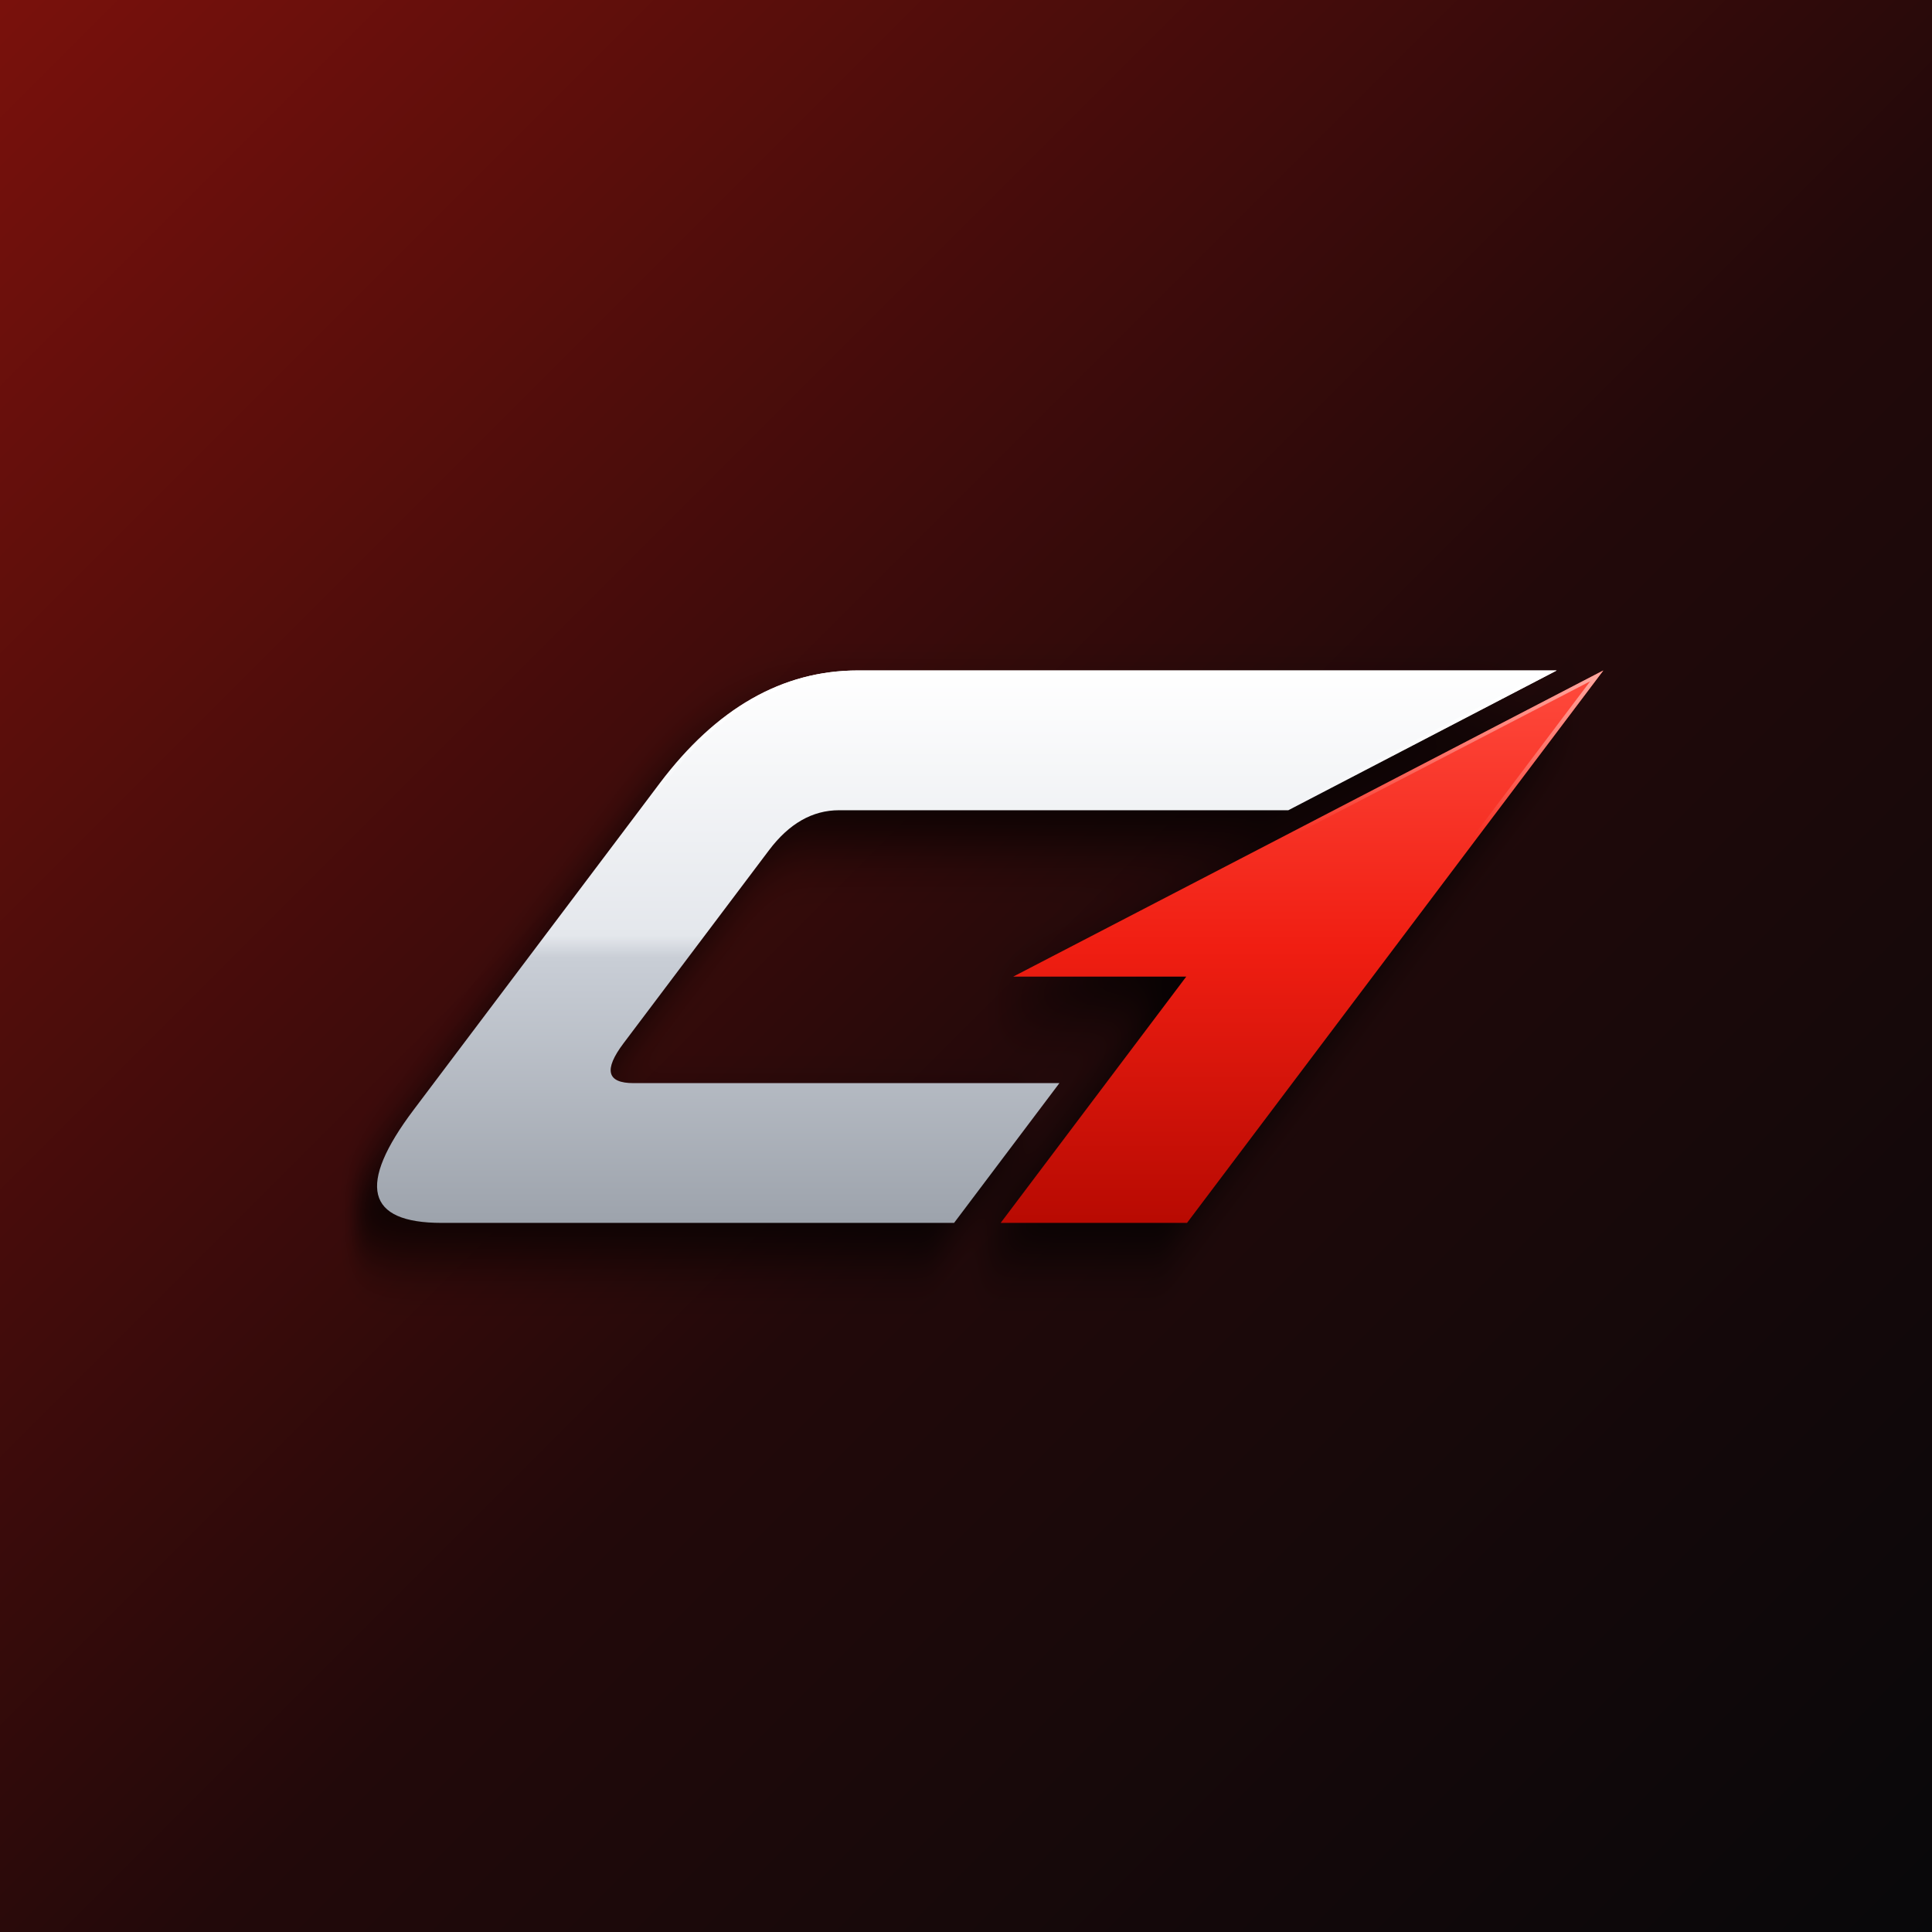
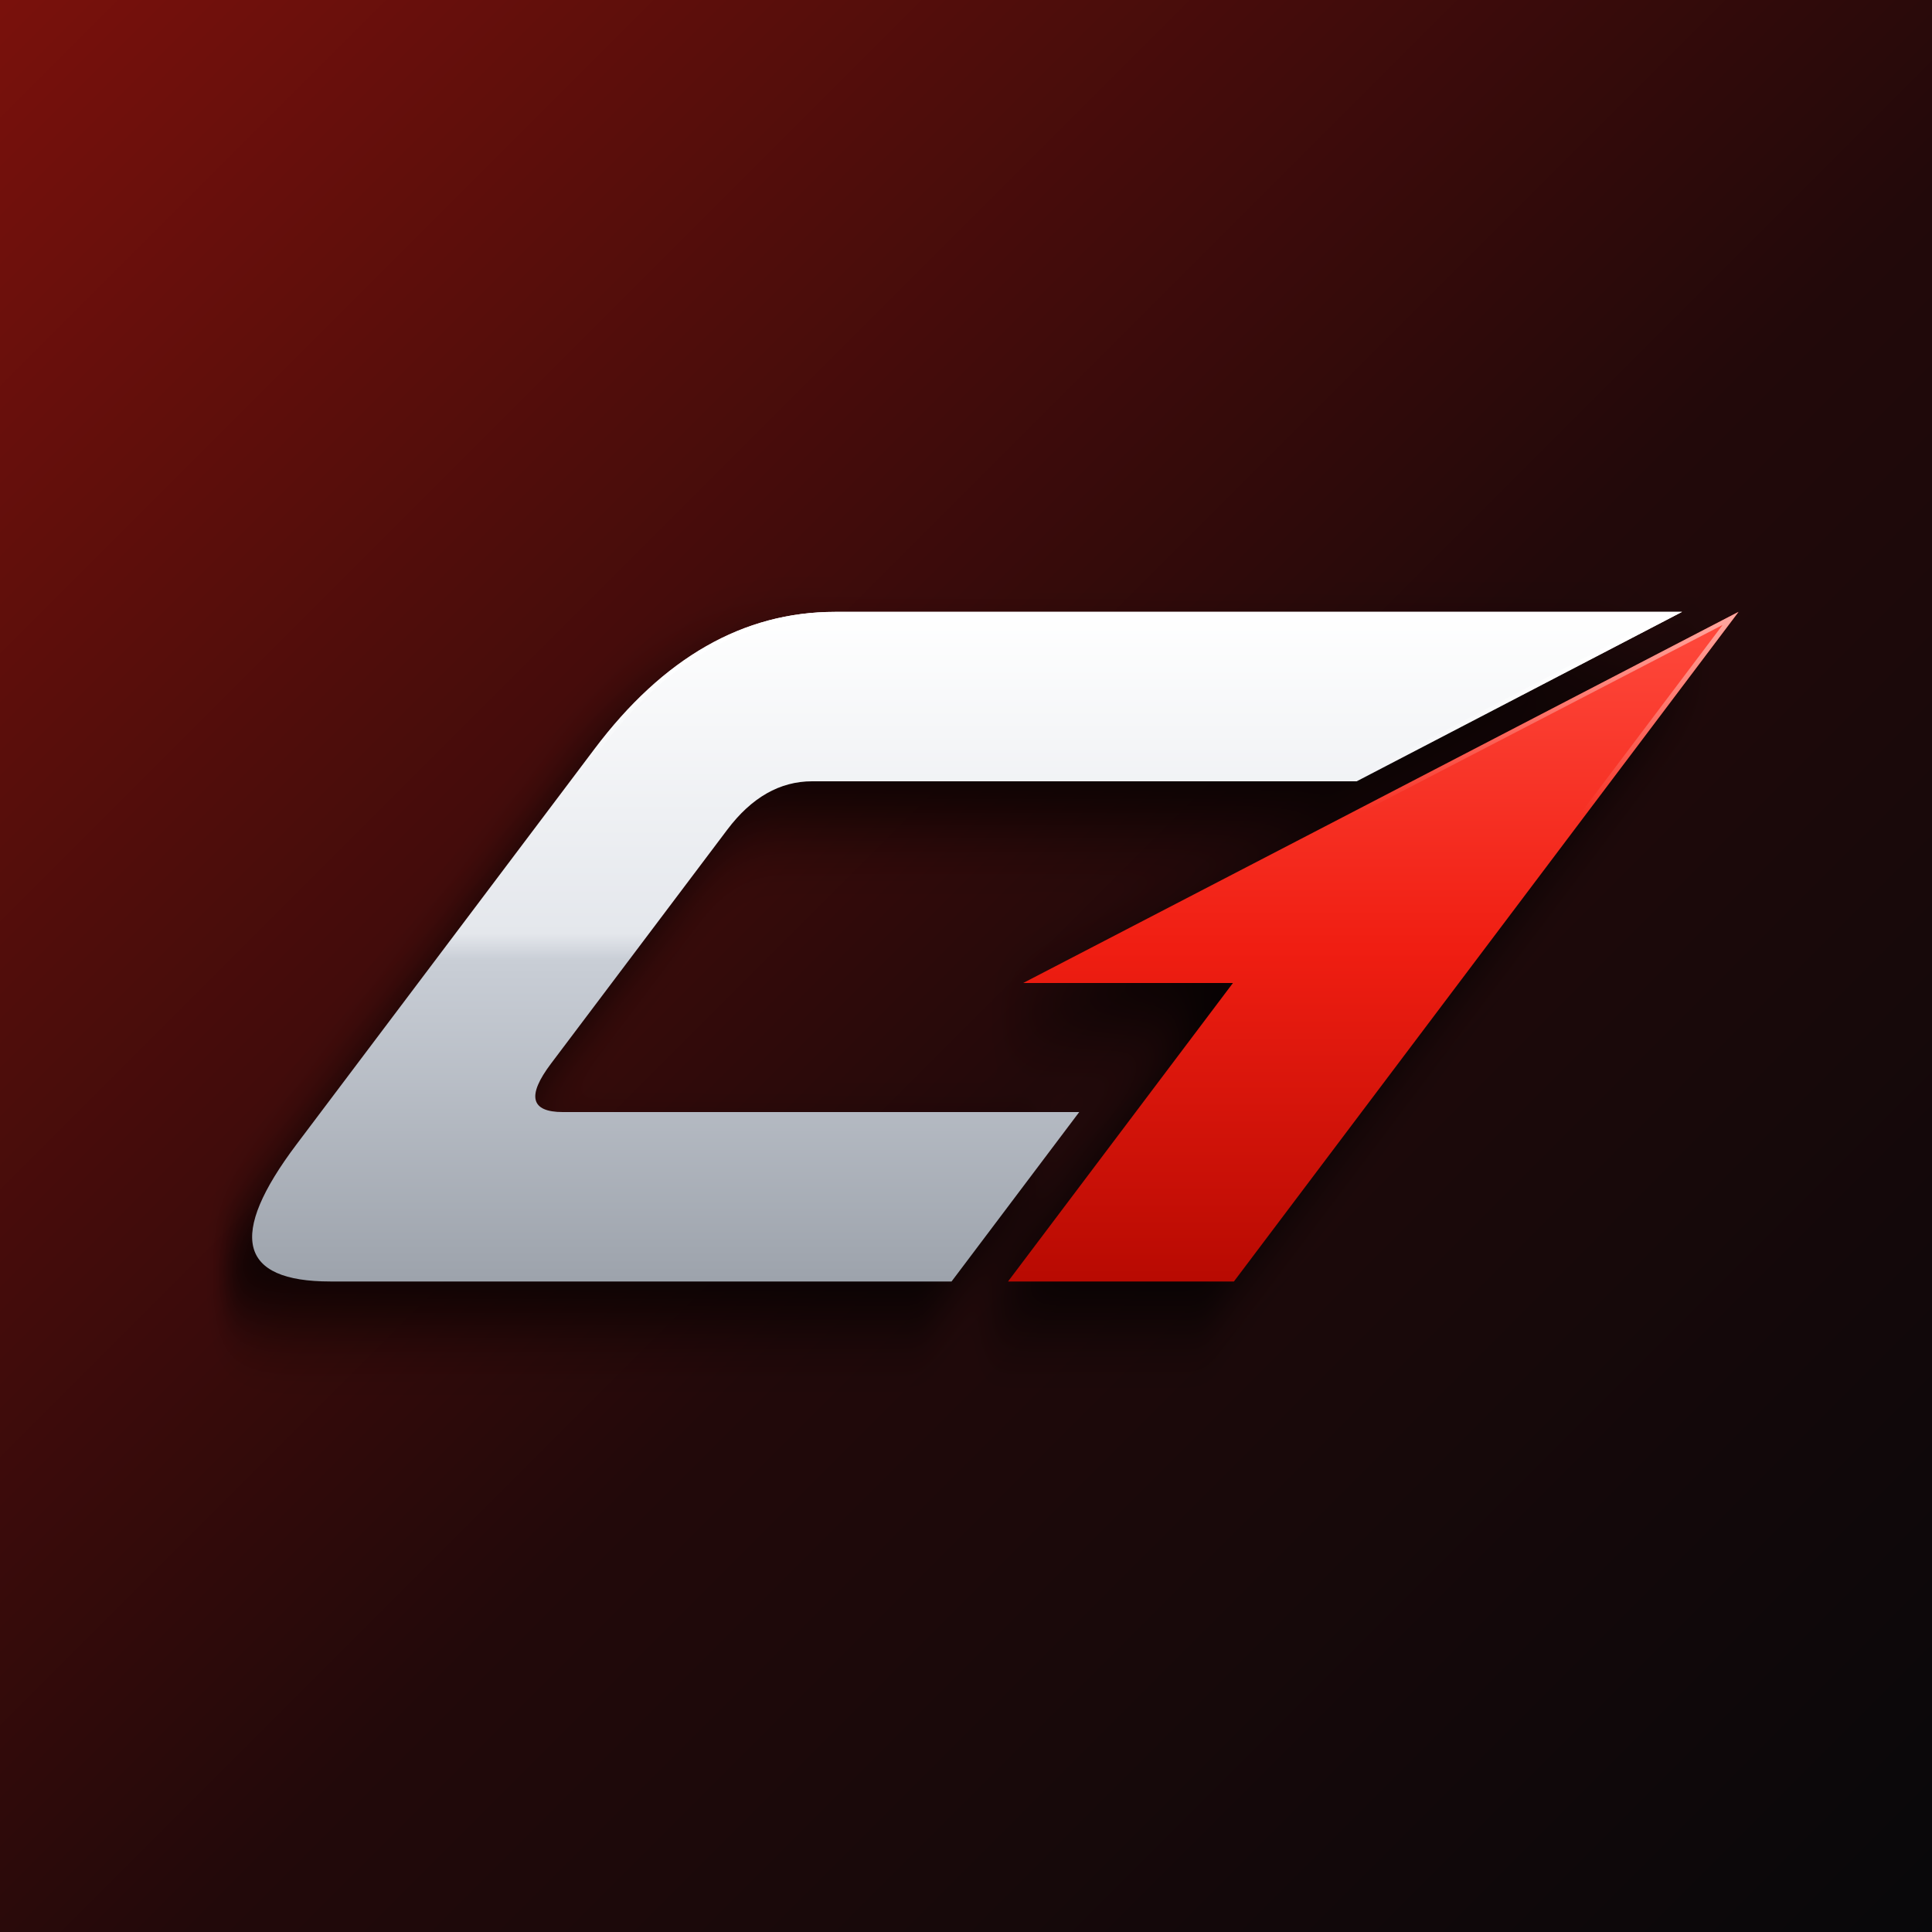
<svg xmlns="http://www.w3.org/2000/svg" width="1024" height="1024" viewBox="0 0 1024 1024">
  <defs>
    <linearGradient id="silver" x1="0" y1="0" x2="0" y2="1">
      <stop offset="0" stop-color="#FFFFFF" />
      <stop offset=".48" stop-color="#E4E7EC" />
      <stop offset=".52" stop-color="#C9CED6" />
      <stop offset="1" stop-color="#9DA3AC" />
    </linearGradient>
    <linearGradient id="red" x1="0" y1="0" x2="0" y2="1">
      <stop offset="0" stop-color="#FF4A3D" />
      <stop offset=".5" stop-color="#F01E12" />
      <stop offset="1" stop-color="#B80A02" />
    </linearGradient>
    <linearGradient id="edge" x1="0" y1="0" x2="0" y2="1">
      <stop offset="0" stop-color="#fff" stop-opacity="1" />
      <stop offset=".25" stop-color="#fff" stop-opacity="0" />
    </linearGradient>
    <linearGradient id="edgeR" x1="0" y1="0" x2="0" y2="1">
      <stop offset="0" stop-color="#FFB3AC" stop-opacity=".9" />
      <stop offset=".3" stop-color="#FFB3AC" stop-opacity="0" />
    </linearGradient>
    <clipPath id="clipO">
      <path d="M34 0 L244 0 L195 42 L60 42 Q48 42 48 54 L48 112 Q48 124 60 124 L188 124 L188 166 L34 166 Q0 166 0 132 L0 34 Q0 0 34 0 Z" />
    </clipPath>
    <clipPath id="clip1">
      <path d="M258 0 L258 166 L202 166 L202 92 L150 92 Z" />
    </clipPath>
    <linearGradient id="bg" x1="0" y1="0" x2="1" y2="1">
      <stop offset="0" stop-color="#7A110C" />
      <stop offset=".55" stop-color="#22090A" />
      <stop offset="1" stop-color="#08080A" />
    </linearGradient>
    <filter id="shadow" x="-20%" y="-20%" width="140%" height="160%">
      <feOffset dy="10" />
      <feGaussianBlur stdDeviation="9" />
    </filter>
  </defs>
  <rect width="1024" height="1024" fill="url(#bg)" />
  <g>
-     <g transform="translate(174.08 355.3613) scale(1.76384) translate(0 166) skewX(-37) translate(0 -166)" filter="url(#shadow)" opacity=".75">
+     <g transform="translate(102.4 324.307) scale(2.137988) translate(0 166) skewX(-37) translate(0 -166)" filter="url(#shadow)" opacity=".75">
      <path d="M34 0 L244 0 L195 42 L60 42 Q48 42 48 54 L48 112 Q48 124 60 124 L188 124 L188 166 L34 166 Q0 166 0 132 L0 34 Q0 0 34 0 Z" fill="#000" />
      <path d="M258 0 L258 166 L202 166 L202 92 L150 92 Z" fill="#000" />
    </g>
-     <g transform="translate(174.08 355.3613) scale(1.76384) translate(0 166) skewX(-37) translate(0 -166)">
+     <g transform="translate(102.4 324.307) scale(2.137988) translate(0 166) skewX(-37) translate(0 -166)">
      <path d="M34 0 L244 0 L195 42 L60 42 Q48 42 48 54 L48 112 Q48 124 60 124 L188 124 L188 166 L34 166 Q0 166 0 132 L0 34 Q0 0 34 0 Z" fill="url(#silver)" />
      <path d="M258 0 L258 166 L202 166 L202 92 L150 92 Z" fill="url(#red)" />
      <path d="M34 0 L244 0 L195 42 L60 42 Q48 42 48 54 L48 112 Q48 124 60 124 L188 124 L188 166 L34 166 Q0 166 0 132 L0 34 Q0 0 34 0 Z" fill="none" stroke="url(#edge)" stroke-width="3" clip-path="url(#clipO)" />
      <path d="M258 0 L258 166 L202 166 L202 92 L150 92 Z" fill="none" stroke="url(#edgeR)" stroke-width="3" clip-path="url(#clip1)" />
    </g>
  </g>
</svg>
